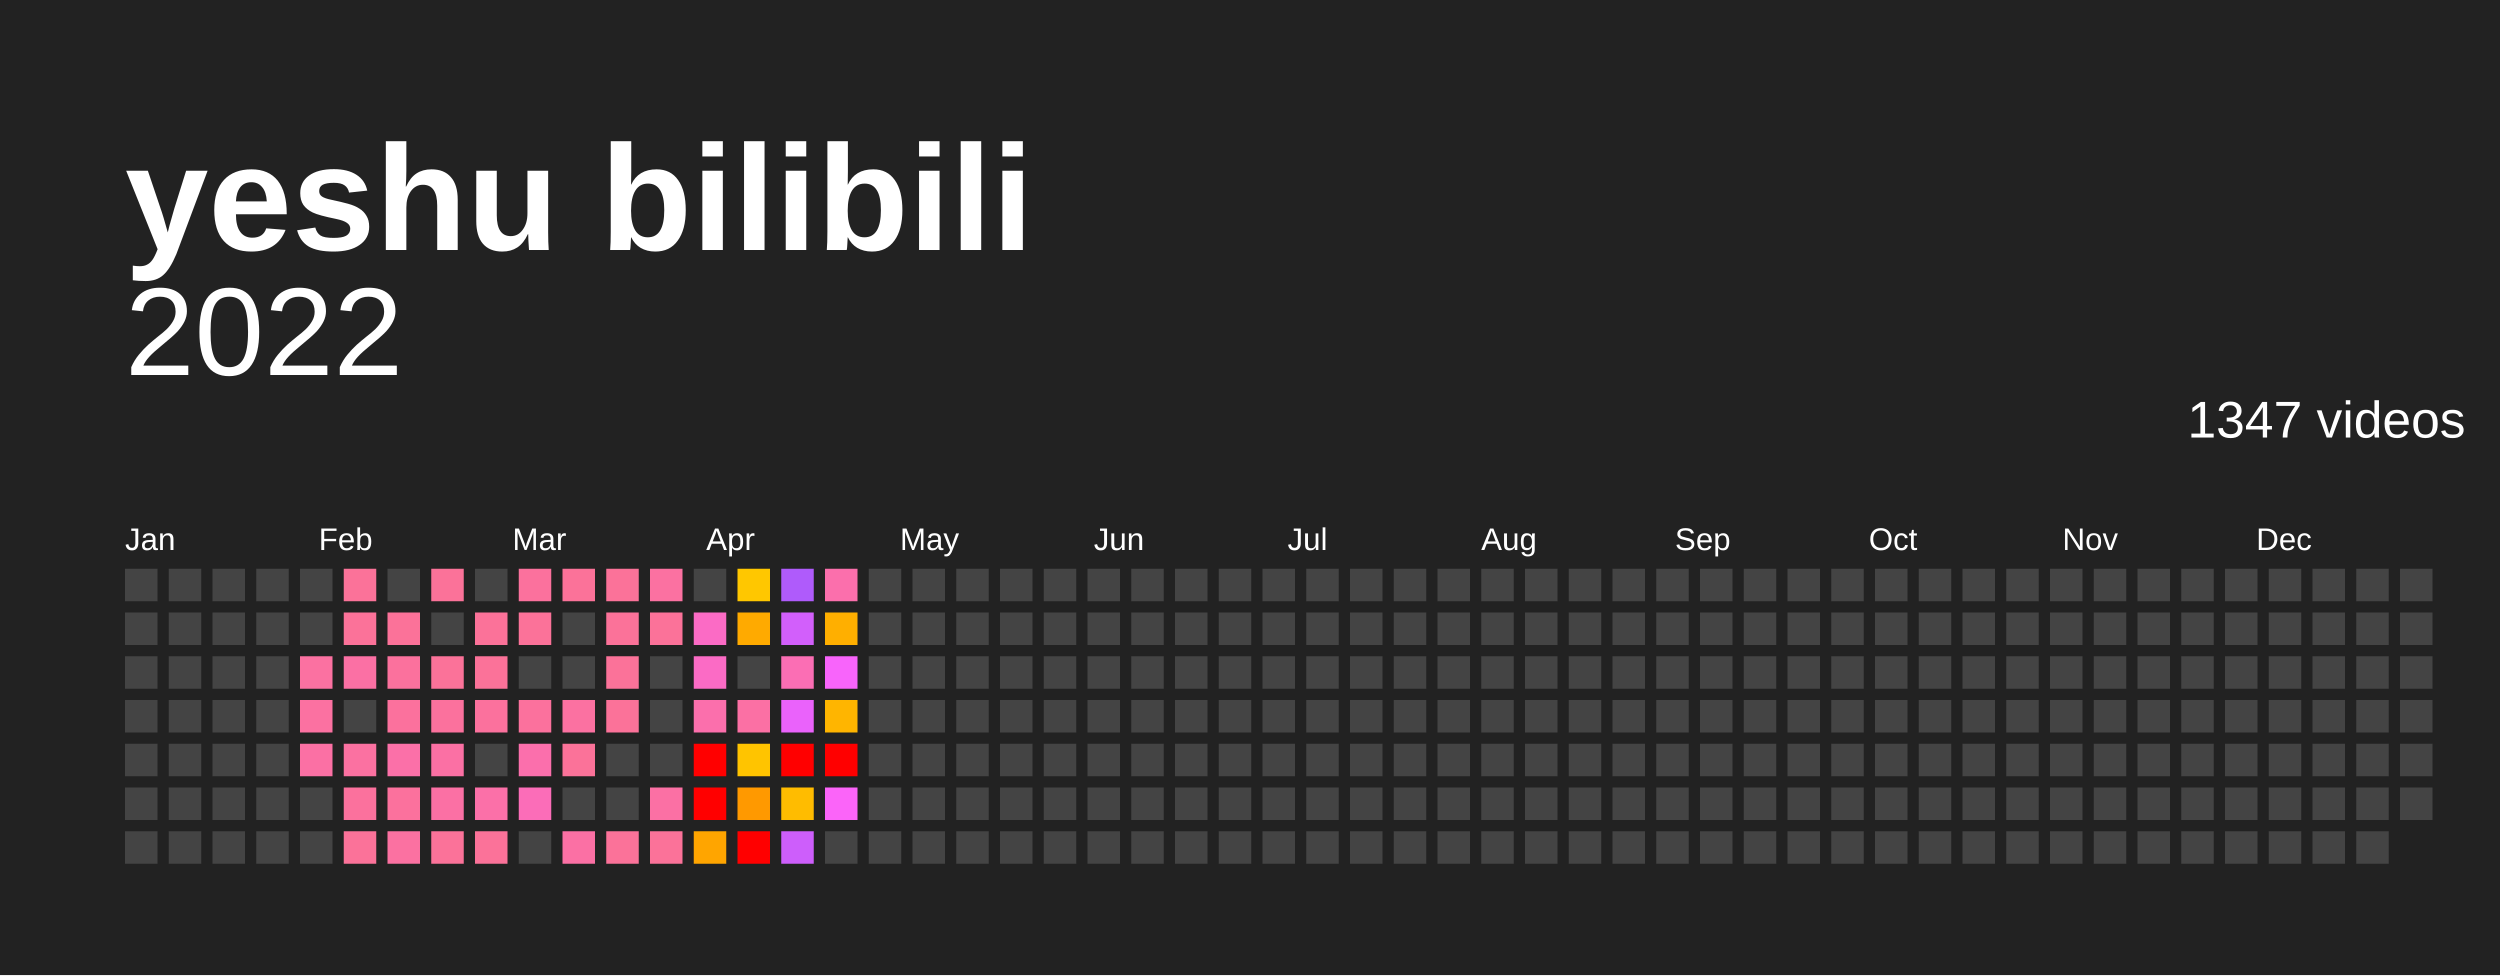
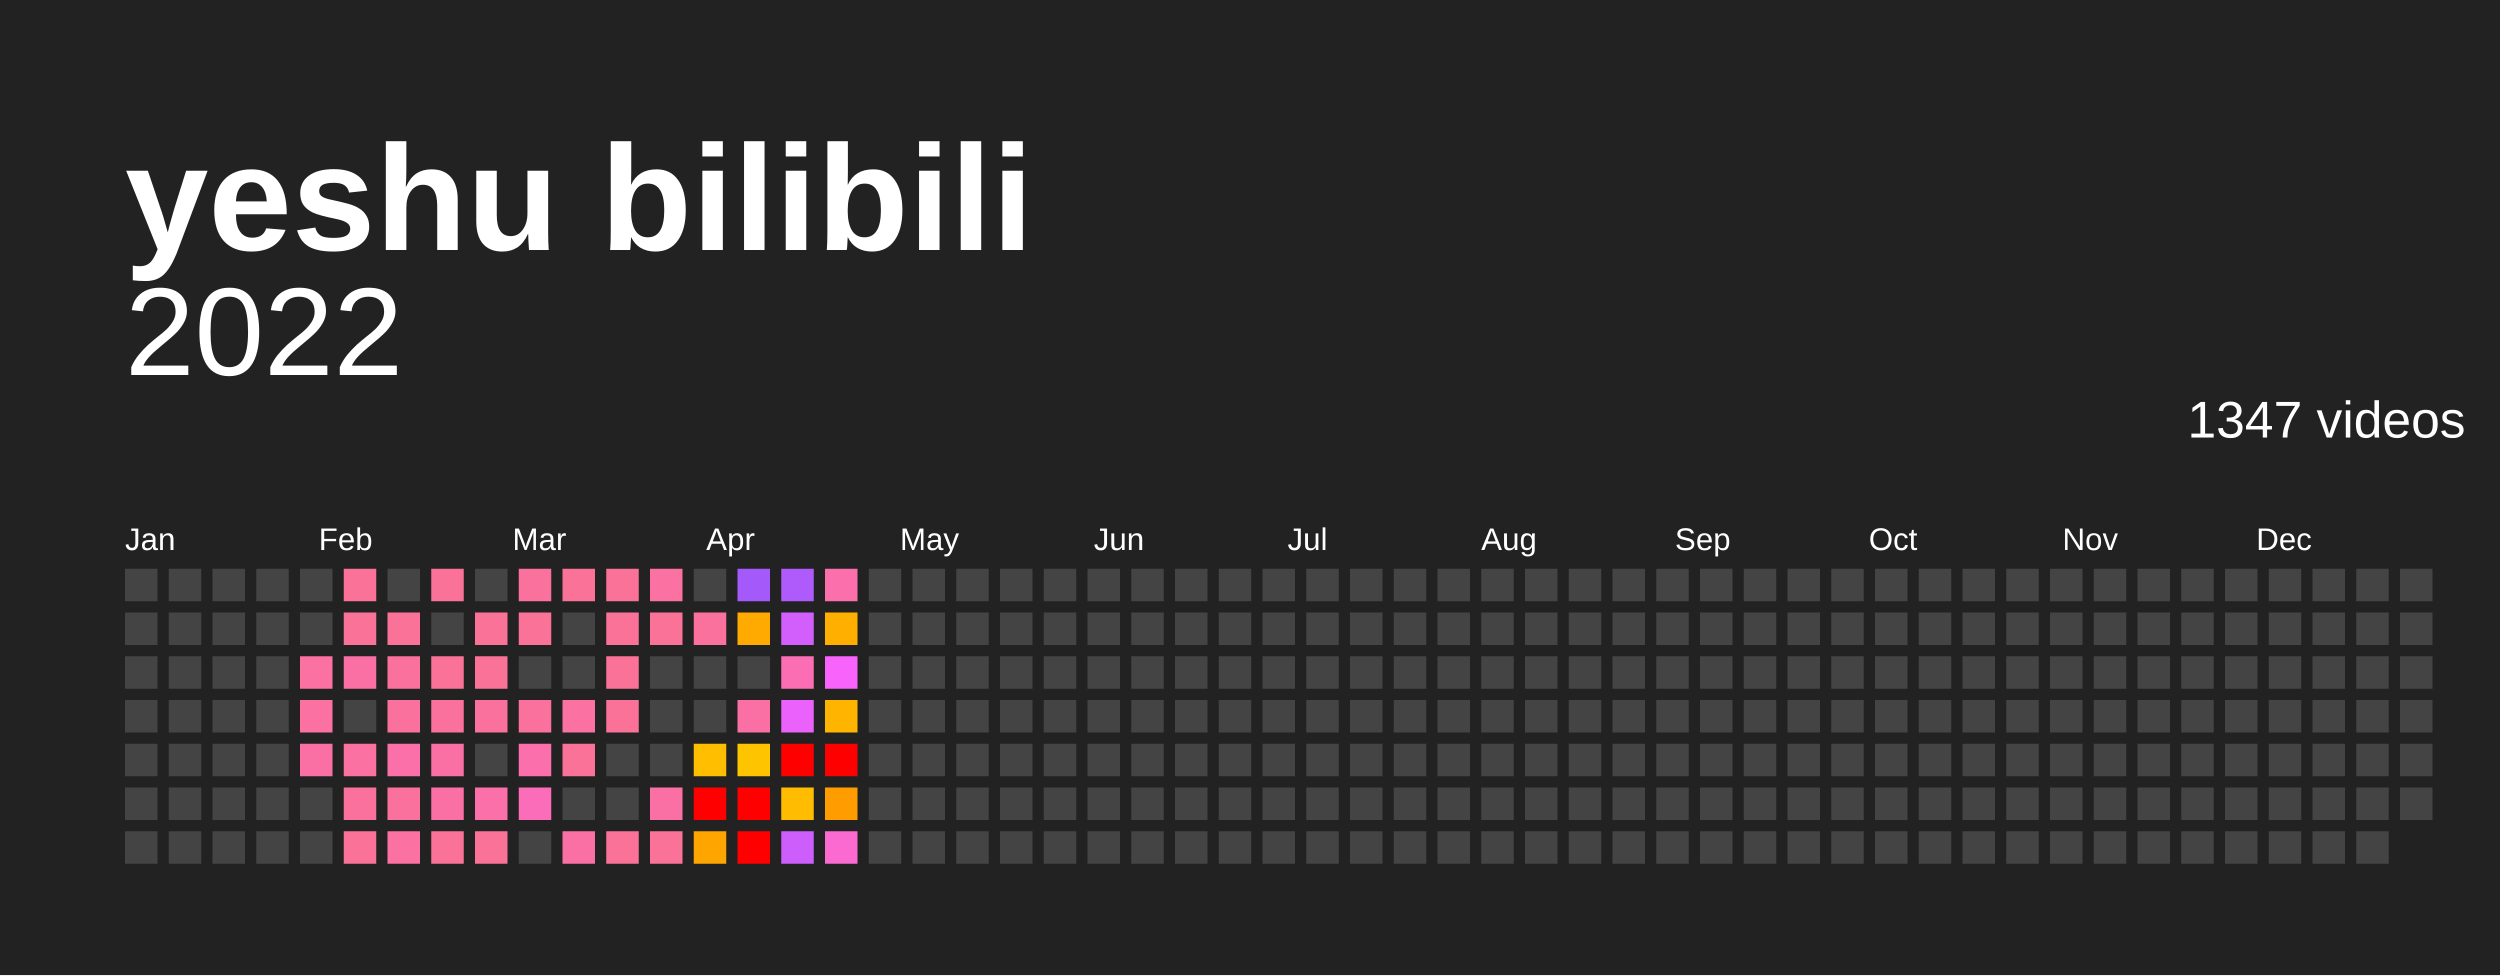
<svg xmlns="http://www.w3.org/2000/svg" baseProfile="full" height="78mm" version="1.1" viewBox="0,0,200,78" width="200mm">
  <defs />
  <rect fill="#222222" height="78" width="200" x="0" y="0" />
  <text fill="#FFFFFF" style="font-size:12px; font-family:Arial; font-weight:bold;" x="10" y="20">yeshu bilibili</text>
  <text alignment-baseline="hanging" fill="#FFFFFF" style="font-size:10.0px; font-family:Arial;" x="10" y="30">2022</text>
  <text alignment-baseline="hanging" fill="#FFFFFF" style="font-size:4.125px; font-family:Arial;" x="175" y="35">1347 videos</text>
  <text fill="#FFFFFF" style="font-size:2.5px; font-family:Arial" x="10.0" y="44">Jan</text>
  <text fill="#FFFFFF" style="font-size:2.5px; font-family:Arial" x="25.5" y="44">Feb</text>
  <text fill="#FFFFFF" style="font-size:2.5px; font-family:Arial" x="41.0" y="44">Mar</text>
  <text fill="#FFFFFF" style="font-size:2.5px; font-family:Arial" x="56.5" y="44">Apr</text>
  <text fill="#FFFFFF" style="font-size:2.5px; font-family:Arial" x="72.0" y="44">May</text>
  <text fill="#FFFFFF" style="font-size:2.5px; font-family:Arial" x="87.5" y="44">Jun</text>
  <text fill="#FFFFFF" style="font-size:2.5px; font-family:Arial" x="103.0" y="44">Jul</text>
  <text fill="#FFFFFF" style="font-size:2.5px; font-family:Arial" x="118.5" y="44">Aug</text>
  <text fill="#FFFFFF" style="font-size:2.5px; font-family:Arial" x="134.0" y="44">Sep</text>
  <text fill="#FFFFFF" style="font-size:2.5px; font-family:Arial" x="149.5" y="44">Oct</text>
  <text fill="#FFFFFF" style="font-size:2.5px; font-family:Arial" x="165.0" y="44">Nov</text>
  <text fill="#FFFFFF" style="font-size:2.5px; font-family:Arial" x="180.5" y="44">Dec</text>
  <rect fill="#444444" height="2.6" width="2.6" x="10.0" y="45.5" />
  <rect fill="#444444" height="2.6" width="2.6" x="10.0" y="49.0" />
  <rect fill="#444444" height="2.6" width="2.6" x="10.0" y="52.5" />
  <rect fill="#444444" height="2.6" width="2.6" x="10.0" y="56.0" />
  <rect fill="#444444" height="2.6" width="2.6" x="10.0" y="59.5" />
  <rect fill="#444444" height="2.6" width="2.6" x="10.0" y="63.0" />
  <rect fill="#444444" height="2.6" width="2.6" x="10.0" y="66.5" />
  <rect fill="#444444" height="2.6" width="2.6" x="13.5" y="45.5" />
  <rect fill="#444444" height="2.6" width="2.6" x="13.5" y="49.0" />
  <rect fill="#444444" height="2.6" width="2.6" x="13.5" y="52.5" />
  <rect fill="#444444" height="2.6" width="2.6" x="13.5" y="56.0" />
  <rect fill="#444444" height="2.6" width="2.6" x="13.5" y="59.5" />
  <rect fill="#444444" height="2.6" width="2.6" x="13.5" y="63.0" />
  <rect fill="#444444" height="2.6" width="2.6" x="13.5" y="66.5" />
  <rect fill="#444444" height="2.6" width="2.6" x="17.0" y="45.5" />
  <rect fill="#444444" height="2.6" width="2.6" x="17.0" y="49.0" />
  <rect fill="#444444" height="2.6" width="2.6" x="17.0" y="52.5" />
  <rect fill="#444444" height="2.6" width="2.6" x="17.0" y="56.0" />
  <rect fill="#444444" height="2.6" width="2.6" x="17.0" y="59.5" />
  <rect fill="#444444" height="2.6" width="2.6" x="17.0" y="63.0" />
  <rect fill="#444444" height="2.6" width="2.6" x="17.0" y="66.5" />
  <rect fill="#444444" height="2.6" width="2.6" x="20.5" y="45.5" />
  <rect fill="#444444" height="2.6" width="2.6" x="20.5" y="49.0" />
  <rect fill="#444444" height="2.6" width="2.6" x="20.5" y="52.5" />
  <rect fill="#444444" height="2.6" width="2.6" x="20.5" y="56.0" />
  <rect fill="#444444" height="2.6" width="2.6" x="20.5" y="59.5" />
  <rect fill="#444444" height="2.6" width="2.6" x="20.5" y="63.0" />
  <rect fill="#444444" height="2.6" width="2.6" x="20.5" y="66.5" />
  <rect fill="#444444" height="2.6" width="2.6" x="24.0" y="45.5" />
  <rect fill="#444444" height="2.6" width="2.6" x="24.0" y="49.0" />
  <rect fill="#fb71a1" height="2.6" width="2.6" x="24.0" y="52.5" />
  <rect fill="#fb71a1" height="2.6" width="2.6" x="24.0" y="56.0" />
  <rect fill="#fb70a4" height="2.6" width="2.6" x="24.0" y="59.5" />
  <rect fill="#444444" height="2.6" width="2.6" x="24.0" y="63.0" />
  <rect fill="#444444" height="2.6" width="2.6" x="24.0" y="66.5" />
  <rect fill="#fb7299" height="2.6" width="2.6" x="27.5" y="45.5" />
  <rect fill="#fb7299" height="2.6" width="2.6" x="27.5" y="49.0" />
  <rect fill="#fb70a4" height="2.6" width="2.6" x="27.5" y="52.5" />
  <rect fill="#444444" height="2.6" width="2.6" x="27.5" y="56.0" />
  <rect fill="#fb71a1" height="2.6" width="2.6" x="27.5" y="59.5" />
  <rect fill="#fb719d" height="2.6" width="2.6" x="27.5" y="63.0" />
  <rect fill="#fb7299" height="2.6" width="2.6" x="27.5" y="66.5" />
  <rect fill="#444444" height="2.6" width="2.6" x="31.0" y="45.5" />
  <rect fill="#fb7299" height="2.6" width="2.6" x="31.0" y="49.0" />
  <rect fill="#fb719d" height="2.6" width="2.6" x="31.0" y="52.5" />
  <rect fill="#fb719d" height="2.6" width="2.6" x="31.0" y="56.0" />
  <rect fill="#fb70a8" height="2.6" width="2.6" x="31.0" y="59.5" />
  <rect fill="#fb719d" height="2.6" width="2.6" x="31.0" y="63.0" />
  <rect fill="#fb71a1" height="2.6" width="2.6" x="31.0" y="66.5" />
  <rect fill="#fb7299" height="2.6" width="2.6" x="34.5" y="45.5" />
  <rect fill="#444444" height="2.6" width="2.6" x="34.5" y="49.0" />
  <rect fill="#fb7299" height="2.6" width="2.6" x="34.5" y="52.5" />
  <rect fill="#fb719d" height="2.6" width="2.6" x="34.5" y="56.0" />
  <rect fill="#fb70a4" height="2.6" width="2.6" x="34.5" y="59.5" />
  <rect fill="#fb70a4" height="2.6" width="2.6" x="34.5" y="63.0" />
  <rect fill="#fb7299" height="2.6" width="2.6" x="34.5" y="66.5" />
  <rect fill="#444444" height="2.6" width="2.6" x="38.0" y="45.5" />
  <rect fill="#fb7299" height="2.6" width="2.6" x="38.0" y="49.0" />
  <rect fill="#fb7299" height="2.6" width="2.6" x="38.0" y="52.5" />
  <rect fill="#fb719d" height="2.6" width="2.6" x="38.0" y="56.0" />
  <rect fill="#444444" height="2.6" width="2.6" x="38.0" y="59.5" />
  <rect fill="#fb70a8" height="2.6" width="2.6" x="38.0" y="63.0" />
  <rect fill="#fb7299" height="2.6" width="2.6" x="38.0" y="66.5" />
  <rect fill="#fb719d" height="2.6" width="2.6" x="41.5" y="45.5" />
  <rect fill="#fb7299" height="2.6" width="2.6" x="41.5" y="49.0" />
  <rect fill="#444444" height="2.6" width="2.6" x="41.5" y="52.5" />
  <rect fill="#fb719d" height="2.6" width="2.6" x="41.5" y="56.0" />
  <rect fill="#fb6fac" height="2.6" width="2.6" x="41.5" y="59.5" />
  <rect fill="#fb6db8" height="2.6" width="2.6" x="41.5" y="63.0" />
  <rect fill="#444444" height="2.6" width="2.6" x="41.5" y="66.5" />
  <rect fill="#fb7299" height="2.6" width="2.6" x="45.0" y="45.5" />
  <rect fill="#444444" height="2.6" width="2.6" x="45.0" y="49.0" />
  <rect fill="#444444" height="2.6" width="2.6" x="45.0" y="52.5" />
  <rect fill="#fb71a1" height="2.6" width="2.6" x="45.0" y="56.0" />
  <rect fill="#fb7299" height="2.6" width="2.6" x="45.0" y="59.5" />
  <rect fill="#444444" height="2.6" width="2.6" x="45.0" y="63.0" />
  <rect fill="#fb70a4" height="2.6" width="2.6" x="45.0" y="66.5" />
  <rect fill="#fb7299" height="2.6" width="2.6" x="48.5" y="45.5" />
  <rect fill="#fb7299" height="2.6" width="2.6" x="48.5" y="49.0" />
  <rect fill="#fb7299" height="2.6" width="2.6" x="48.5" y="52.5" />
  <rect fill="#fb7299" height="2.6" width="2.6" x="48.5" y="56.0" />
  <rect fill="#444444" height="2.6" width="2.6" x="48.5" y="59.5" />
  <rect fill="#444444" height="2.6" width="2.6" x="48.5" y="63.0" />
  <rect fill="#fb7299" height="2.6" width="2.6" x="48.5" y="66.5" />
  <rect fill="#fb71a1" height="2.6" width="2.6" x="52.0" y="45.5" />
  <rect fill="#fb7299" height="2.6" width="2.6" x="52.0" y="49.0" />
  <rect fill="#444444" height="2.6" width="2.6" x="52.0" y="52.5" />
  <rect fill="#444444" height="2.6" width="2.6" x="52.0" y="56.0" />
  <rect fill="#444444" height="2.6" width="2.6" x="52.0" y="59.5" />
  <rect fill="#fb70a4" height="2.6" width="2.6" x="52.0" y="63.0" />
  <rect fill="#fb7299" height="2.6" width="2.6" x="52.0" y="66.5" />
  <rect fill="#444444" height="2.6" width="2.6" x="55.5" y="45.5" />
-   <rect fill="#fb6bc5" height="2.6" width="2.6" x="55.5" y="49.0" />
-   <rect fill="#fb6bc5" height="2.6" width="2.6" x="55.5" y="52.5" />
-   <rect fill="#fb6fac" height="2.6" width="2.6" x="55.5" y="56.0" />
-   <rect fill="red" height="2.6" width="2.6" x="55.5" y="59.5" />
+   <rect fill="#fb719d" height="2.6" width="2.6" x="55.5" y="49.0" />
+   <rect fill="#444444" height="2.6" width="2.6" x="55.5" y="52.5" />
+   <rect fill="#444444" height="2.6" width="2.6" x="55.5" y="56.0" />
+   <rect fill="#ffbe00" height="2.6" width="2.6" x="55.5" y="59.5" />
  <rect fill="red" height="2.6" width="2.6" x="55.5" y="63.0" />
  <rect fill="#ffa500" height="2.6" width="2.6" x="55.5" y="66.5" />
-   <rect fill="#ffc700" height="2.6" width="2.6" x="59.0" y="45.5" />
+   <rect fill="#a45afb" height="2.6" width="2.6" x="59.0" y="45.5" />
  <rect fill="#ffaa00" height="2.6" width="2.6" x="59.0" y="49.0" />
  <rect fill="#444444" height="2.6" width="2.6" x="59.0" y="52.5" />
  <rect fill="#fb70a4" height="2.6" width="2.6" x="59.0" y="56.0" />
  <rect fill="#ffc400" height="2.6" width="2.6" x="59.0" y="59.5" />
-   <rect fill="#ff9900" height="2.6" width="2.6" x="59.0" y="63.0" />
+   <rect fill="red" height="2.6" width="2.6" x="59.0" y="63.0" />
  <rect fill="red" height="2.6" width="2.6" x="59.0" y="66.5" />
  <rect fill="#af5bfb" height="2.6" width="2.6" x="62.5" y="45.5" />
  <rect fill="#d25ffb" height="2.6" width="2.6" x="62.5" y="49.0" />
  <rect fill="#fb6eb4" height="2.6" width="2.6" x="62.5" y="52.5" />
  <rect fill="#ea62fb" height="2.6" width="2.6" x="62.5" y="56.0" />
  <rect fill="red" height="2.6" width="2.6" x="62.5" y="59.5" />
  <rect fill="#ffbc00" height="2.6" width="2.6" x="62.5" y="63.0" />
  <rect fill="#cd5efb" height="2.6" width="2.6" x="62.5" y="66.5" />
  <rect fill="#fb6fac" height="2.6" width="2.6" x="66.0" y="45.5" />
  <rect fill="#ffaf00" height="2.6" width="2.6" x="66.0" y="49.0" />
  <rect fill="#f864fb" height="2.6" width="2.6" x="66.0" y="52.5" />
  <rect fill="#ffb500" height="2.6" width="2.6" x="66.0" y="56.0" />
  <rect fill="red" height="2.6" width="2.6" x="66.0" y="59.5" />
-   <rect fill="#fb64f9" height="2.6" width="2.6" x="66.0" y="63.0" />
-   <rect fill="#444444" height="2.6" width="2.6" x="66.0" y="66.5" />
+   <rect fill="#ff9d00" height="2.6" width="2.6" x="66.0" y="63.0" />
+   <rect fill="#fb6ad1" height="2.6" width="2.6" x="66.0" y="66.5" />
  <rect fill="#444444" height="2.6" width="2.6" x="69.5" y="45.5" />
  <rect fill="#444444" height="2.6" width="2.6" x="69.5" y="49.0" />
  <rect fill="#444444" height="2.6" width="2.6" x="69.5" y="52.5" />
  <rect fill="#444444" height="2.6" width="2.6" x="69.5" y="56.0" />
  <rect fill="#444444" height="2.6" width="2.6" x="69.5" y="59.5" />
  <rect fill="#444444" height="2.6" width="2.6" x="69.5" y="63.0" />
  <rect fill="#444444" height="2.6" width="2.6" x="69.5" y="66.5" />
  <rect fill="#444444" height="2.6" width="2.6" x="73.0" y="45.5" />
  <rect fill="#444444" height="2.6" width="2.6" x="73.0" y="49.0" />
  <rect fill="#444444" height="2.6" width="2.6" x="73.0" y="52.5" />
  <rect fill="#444444" height="2.6" width="2.6" x="73.0" y="56.0" />
  <rect fill="#444444" height="2.6" width="2.6" x="73.0" y="59.5" />
  <rect fill="#444444" height="2.6" width="2.6" x="73.0" y="63.0" />
  <rect fill="#444444" height="2.6" width="2.6" x="73.0" y="66.5" />
  <rect fill="#444444" height="2.6" width="2.6" x="76.5" y="45.5" />
  <rect fill="#444444" height="2.6" width="2.6" x="76.5" y="49.0" />
  <rect fill="#444444" height="2.6" width="2.6" x="76.5" y="52.5" />
  <rect fill="#444444" height="2.6" width="2.6" x="76.5" y="56.0" />
  <rect fill="#444444" height="2.6" width="2.6" x="76.5" y="59.5" />
  <rect fill="#444444" height="2.6" width="2.6" x="76.5" y="63.0" />
  <rect fill="#444444" height="2.6" width="2.6" x="76.5" y="66.5" />
  <rect fill="#444444" height="2.6" width="2.6" x="80.0" y="45.5" />
  <rect fill="#444444" height="2.6" width="2.6" x="80.0" y="49.0" />
  <rect fill="#444444" height="2.6" width="2.6" x="80.0" y="52.5" />
  <rect fill="#444444" height="2.6" width="2.6" x="80.0" y="56.0" />
  <rect fill="#444444" height="2.6" width="2.6" x="80.0" y="59.5" />
  <rect fill="#444444" height="2.6" width="2.6" x="80.0" y="63.0" />
  <rect fill="#444444" height="2.6" width="2.6" x="80.0" y="66.5" />
  <rect fill="#444444" height="2.6" width="2.6" x="83.5" y="45.5" />
  <rect fill="#444444" height="2.6" width="2.6" x="83.5" y="49.0" />
  <rect fill="#444444" height="2.6" width="2.6" x="83.5" y="52.5" />
  <rect fill="#444444" height="2.6" width="2.6" x="83.5" y="56.0" />
  <rect fill="#444444" height="2.6" width="2.6" x="83.5" y="59.5" />
  <rect fill="#444444" height="2.6" width="2.6" x="83.5" y="63.0" />
  <rect fill="#444444" height="2.6" width="2.6" x="83.5" y="66.5" />
  <rect fill="#444444" height="2.6" width="2.6" x="87.0" y="45.5" />
  <rect fill="#444444" height="2.6" width="2.6" x="87.0" y="49.0" />
  <rect fill="#444444" height="2.6" width="2.6" x="87.0" y="52.5" />
  <rect fill="#444444" height="2.6" width="2.6" x="87.0" y="56.0" />
  <rect fill="#444444" height="2.6" width="2.6" x="87.0" y="59.5" />
  <rect fill="#444444" height="2.6" width="2.6" x="87.0" y="63.0" />
  <rect fill="#444444" height="2.6" width="2.6" x="87.0" y="66.5" />
  <rect fill="#444444" height="2.6" width="2.6" x="90.5" y="45.5" />
  <rect fill="#444444" height="2.6" width="2.6" x="90.5" y="49.0" />
  <rect fill="#444444" height="2.6" width="2.6" x="90.5" y="52.5" />
  <rect fill="#444444" height="2.6" width="2.6" x="90.5" y="56.0" />
  <rect fill="#444444" height="2.6" width="2.6" x="90.5" y="59.5" />
  <rect fill="#444444" height="2.6" width="2.6" x="90.5" y="63.0" />
  <rect fill="#444444" height="2.6" width="2.6" x="90.5" y="66.5" />
  <rect fill="#444444" height="2.6" width="2.6" x="94.0" y="45.5" />
  <rect fill="#444444" height="2.6" width="2.6" x="94.0" y="49.0" />
  <rect fill="#444444" height="2.6" width="2.6" x="94.0" y="52.5" />
  <rect fill="#444444" height="2.6" width="2.6" x="94.0" y="56.0" />
  <rect fill="#444444" height="2.6" width="2.6" x="94.0" y="59.5" />
  <rect fill="#444444" height="2.6" width="2.6" x="94.0" y="63.0" />
  <rect fill="#444444" height="2.6" width="2.6" x="94.0" y="66.5" />
  <rect fill="#444444" height="2.6" width="2.6" x="97.5" y="45.5" />
  <rect fill="#444444" height="2.6" width="2.6" x="97.5" y="49.0" />
  <rect fill="#444444" height="2.6" width="2.6" x="97.5" y="52.5" />
  <rect fill="#444444" height="2.6" width="2.6" x="97.5" y="56.0" />
  <rect fill="#444444" height="2.6" width="2.6" x="97.5" y="59.5" />
  <rect fill="#444444" height="2.6" width="2.6" x="97.5" y="63.0" />
  <rect fill="#444444" height="2.6" width="2.6" x="97.5" y="66.5" />
  <rect fill="#444444" height="2.6" width="2.6" x="101.0" y="45.5" />
  <rect fill="#444444" height="2.6" width="2.6" x="101.0" y="49.0" />
  <rect fill="#444444" height="2.6" width="2.6" x="101.0" y="52.5" />
  <rect fill="#444444" height="2.6" width="2.6" x="101.0" y="56.0" />
  <rect fill="#444444" height="2.6" width="2.6" x="101.0" y="59.5" />
  <rect fill="#444444" height="2.6" width="2.6" x="101.0" y="63.0" />
  <rect fill="#444444" height="2.6" width="2.6" x="101.0" y="66.5" />
  <rect fill="#444444" height="2.6" width="2.6" x="104.5" y="45.5" />
  <rect fill="#444444" height="2.6" width="2.6" x="104.5" y="49.0" />
  <rect fill="#444444" height="2.6" width="2.6" x="104.5" y="52.5" />
  <rect fill="#444444" height="2.6" width="2.6" x="104.5" y="56.0" />
  <rect fill="#444444" height="2.6" width="2.6" x="104.5" y="59.5" />
  <rect fill="#444444" height="2.6" width="2.6" x="104.5" y="63.0" />
  <rect fill="#444444" height="2.6" width="2.6" x="104.5" y="66.5" />
  <rect fill="#444444" height="2.6" width="2.6" x="108.0" y="45.5" />
  <rect fill="#444444" height="2.6" width="2.6" x="108.0" y="49.0" />
  <rect fill="#444444" height="2.6" width="2.6" x="108.0" y="52.5" />
  <rect fill="#444444" height="2.6" width="2.6" x="108.0" y="56.0" />
  <rect fill="#444444" height="2.6" width="2.6" x="108.0" y="59.5" />
  <rect fill="#444444" height="2.6" width="2.6" x="108.0" y="63.0" />
  <rect fill="#444444" height="2.6" width="2.6" x="108.0" y="66.5" />
  <rect fill="#444444" height="2.6" width="2.6" x="111.5" y="45.5" />
  <rect fill="#444444" height="2.6" width="2.6" x="111.5" y="49.0" />
  <rect fill="#444444" height="2.6" width="2.6" x="111.5" y="52.5" />
  <rect fill="#444444" height="2.6" width="2.6" x="111.5" y="56.0" />
  <rect fill="#444444" height="2.6" width="2.6" x="111.5" y="59.5" />
  <rect fill="#444444" height="2.6" width="2.6" x="111.5" y="63.0" />
  <rect fill="#444444" height="2.6" width="2.6" x="111.5" y="66.5" />
  <rect fill="#444444" height="2.6" width="2.6" x="115.0" y="45.5" />
  <rect fill="#444444" height="2.6" width="2.6" x="115.0" y="49.0" />
  <rect fill="#444444" height="2.6" width="2.6" x="115.0" y="52.5" />
  <rect fill="#444444" height="2.6" width="2.6" x="115.0" y="56.0" />
  <rect fill="#444444" height="2.6" width="2.6" x="115.0" y="59.5" />
  <rect fill="#444444" height="2.6" width="2.6" x="115.0" y="63.0" />
  <rect fill="#444444" height="2.6" width="2.6" x="115.0" y="66.5" />
  <rect fill="#444444" height="2.6" width="2.6" x="118.5" y="45.5" />
  <rect fill="#444444" height="2.6" width="2.6" x="118.5" y="49.0" />
  <rect fill="#444444" height="2.6" width="2.6" x="118.5" y="52.5" />
  <rect fill="#444444" height="2.6" width="2.6" x="118.5" y="56.0" />
  <rect fill="#444444" height="2.6" width="2.6" x="118.5" y="59.5" />
  <rect fill="#444444" height="2.6" width="2.6" x="118.5" y="63.0" />
  <rect fill="#444444" height="2.6" width="2.6" x="118.5" y="66.5" />
  <rect fill="#444444" height="2.6" width="2.6" x="122.0" y="45.5" />
  <rect fill="#444444" height="2.6" width="2.6" x="122.0" y="49.0" />
  <rect fill="#444444" height="2.6" width="2.6" x="122.0" y="52.5" />
  <rect fill="#444444" height="2.6" width="2.6" x="122.0" y="56.0" />
  <rect fill="#444444" height="2.6" width="2.6" x="122.0" y="59.5" />
  <rect fill="#444444" height="2.6" width="2.6" x="122.0" y="63.0" />
  <rect fill="#444444" height="2.6" width="2.6" x="122.0" y="66.5" />
  <rect fill="#444444" height="2.6" width="2.6" x="125.5" y="45.5" />
  <rect fill="#444444" height="2.6" width="2.6" x="125.5" y="49.0" />
  <rect fill="#444444" height="2.6" width="2.6" x="125.5" y="52.5" />
  <rect fill="#444444" height="2.6" width="2.6" x="125.5" y="56.0" />
  <rect fill="#444444" height="2.6" width="2.6" x="125.5" y="59.5" />
  <rect fill="#444444" height="2.6" width="2.6" x="125.5" y="63.0" />
  <rect fill="#444444" height="2.6" width="2.6" x="125.5" y="66.5" />
  <rect fill="#444444" height="2.6" width="2.6" x="129.0" y="45.5" />
  <rect fill="#444444" height="2.6" width="2.6" x="129.0" y="49.0" />
  <rect fill="#444444" height="2.6" width="2.6" x="129.0" y="52.5" />
  <rect fill="#444444" height="2.6" width="2.6" x="129.0" y="56.0" />
  <rect fill="#444444" height="2.6" width="2.6" x="129.0" y="59.5" />
  <rect fill="#444444" height="2.6" width="2.6" x="129.0" y="63.0" />
  <rect fill="#444444" height="2.6" width="2.6" x="129.0" y="66.5" />
  <rect fill="#444444" height="2.6" width="2.6" x="132.5" y="45.5" />
  <rect fill="#444444" height="2.6" width="2.6" x="132.5" y="49.0" />
  <rect fill="#444444" height="2.6" width="2.6" x="132.5" y="52.5" />
  <rect fill="#444444" height="2.6" width="2.6" x="132.5" y="56.0" />
  <rect fill="#444444" height="2.6" width="2.6" x="132.5" y="59.5" />
  <rect fill="#444444" height="2.6" width="2.6" x="132.5" y="63.0" />
  <rect fill="#444444" height="2.6" width="2.6" x="132.5" y="66.5" />
  <rect fill="#444444" height="2.6" width="2.6" x="136.0" y="45.5" />
  <rect fill="#444444" height="2.6" width="2.6" x="136.0" y="49.0" />
  <rect fill="#444444" height="2.6" width="2.6" x="136.0" y="52.5" />
  <rect fill="#444444" height="2.6" width="2.6" x="136.0" y="56.0" />
  <rect fill="#444444" height="2.6" width="2.6" x="136.0" y="59.5" />
  <rect fill="#444444" height="2.6" width="2.6" x="136.0" y="63.0" />
  <rect fill="#444444" height="2.6" width="2.6" x="136.0" y="66.5" />
  <rect fill="#444444" height="2.6" width="2.6" x="139.5" y="45.5" />
  <rect fill="#444444" height="2.6" width="2.6" x="139.5" y="49.0" />
  <rect fill="#444444" height="2.6" width="2.6" x="139.5" y="52.5" />
  <rect fill="#444444" height="2.6" width="2.6" x="139.5" y="56.0" />
  <rect fill="#444444" height="2.6" width="2.6" x="139.5" y="59.5" />
  <rect fill="#444444" height="2.6" width="2.6" x="139.5" y="63.0" />
  <rect fill="#444444" height="2.6" width="2.6" x="139.5" y="66.5" />
  <rect fill="#444444" height="2.6" width="2.6" x="143.0" y="45.5" />
  <rect fill="#444444" height="2.6" width="2.6" x="143.0" y="49.0" />
  <rect fill="#444444" height="2.6" width="2.6" x="143.0" y="52.5" />
  <rect fill="#444444" height="2.6" width="2.6" x="143.0" y="56.0" />
  <rect fill="#444444" height="2.6" width="2.6" x="143.0" y="59.5" />
  <rect fill="#444444" height="2.6" width="2.6" x="143.0" y="63.0" />
  <rect fill="#444444" height="2.6" width="2.6" x="143.0" y="66.5" />
  <rect fill="#444444" height="2.6" width="2.6" x="146.5" y="45.5" />
  <rect fill="#444444" height="2.6" width="2.6" x="146.5" y="49.0" />
  <rect fill="#444444" height="2.6" width="2.6" x="146.5" y="52.5" />
  <rect fill="#444444" height="2.6" width="2.6" x="146.5" y="56.0" />
  <rect fill="#444444" height="2.6" width="2.6" x="146.5" y="59.5" />
  <rect fill="#444444" height="2.6" width="2.6" x="146.5" y="63.0" />
  <rect fill="#444444" height="2.6" width="2.6" x="146.5" y="66.5" />
  <rect fill="#444444" height="2.6" width="2.6" x="150.0" y="45.5" />
  <rect fill="#444444" height="2.6" width="2.6" x="150.0" y="49.0" />
  <rect fill="#444444" height="2.6" width="2.6" x="150.0" y="52.5" />
  <rect fill="#444444" height="2.6" width="2.6" x="150.0" y="56.0" />
  <rect fill="#444444" height="2.6" width="2.6" x="150.0" y="59.5" />
  <rect fill="#444444" height="2.6" width="2.6" x="150.0" y="63.0" />
  <rect fill="#444444" height="2.6" width="2.6" x="150.0" y="66.5" />
  <rect fill="#444444" height="2.6" width="2.6" x="153.5" y="45.5" />
  <rect fill="#444444" height="2.6" width="2.6" x="153.5" y="49.0" />
  <rect fill="#444444" height="2.6" width="2.6" x="153.5" y="52.5" />
  <rect fill="#444444" height="2.6" width="2.6" x="153.5" y="56.0" />
  <rect fill="#444444" height="2.6" width="2.6" x="153.5" y="59.5" />
  <rect fill="#444444" height="2.6" width="2.6" x="153.5" y="63.0" />
  <rect fill="#444444" height="2.6" width="2.6" x="153.5" y="66.5" />
  <rect fill="#444444" height="2.6" width="2.6" x="157.0" y="45.5" />
  <rect fill="#444444" height="2.6" width="2.6" x="157.0" y="49.0" />
  <rect fill="#444444" height="2.6" width="2.6" x="157.0" y="52.5" />
  <rect fill="#444444" height="2.6" width="2.6" x="157.0" y="56.0" />
  <rect fill="#444444" height="2.6" width="2.6" x="157.0" y="59.5" />
  <rect fill="#444444" height="2.6" width="2.6" x="157.0" y="63.0" />
  <rect fill="#444444" height="2.6" width="2.6" x="157.0" y="66.5" />
  <rect fill="#444444" height="2.6" width="2.6" x="160.5" y="45.5" />
  <rect fill="#444444" height="2.6" width="2.6" x="160.5" y="49.0" />
  <rect fill="#444444" height="2.6" width="2.6" x="160.5" y="52.5" />
  <rect fill="#444444" height="2.6" width="2.6" x="160.5" y="56.0" />
  <rect fill="#444444" height="2.6" width="2.6" x="160.5" y="59.5" />
  <rect fill="#444444" height="2.6" width="2.6" x="160.5" y="63.0" />
  <rect fill="#444444" height="2.6" width="2.6" x="160.5" y="66.5" />
  <rect fill="#444444" height="2.6" width="2.6" x="164.0" y="45.5" />
  <rect fill="#444444" height="2.6" width="2.6" x="164.0" y="49.0" />
  <rect fill="#444444" height="2.6" width="2.6" x="164.0" y="52.5" />
  <rect fill="#444444" height="2.6" width="2.6" x="164.0" y="56.0" />
  <rect fill="#444444" height="2.6" width="2.6" x="164.0" y="59.5" />
  <rect fill="#444444" height="2.6" width="2.6" x="164.0" y="63.0" />
  <rect fill="#444444" height="2.6" width="2.6" x="164.0" y="66.5" />
  <rect fill="#444444" height="2.6" width="2.6" x="167.5" y="45.5" />
  <rect fill="#444444" height="2.6" width="2.6" x="167.5" y="49.0" />
  <rect fill="#444444" height="2.6" width="2.6" x="167.5" y="52.5" />
  <rect fill="#444444" height="2.6" width="2.6" x="167.5" y="56.0" />
  <rect fill="#444444" height="2.6" width="2.6" x="167.5" y="59.5" />
  <rect fill="#444444" height="2.6" width="2.6" x="167.5" y="63.0" />
  <rect fill="#444444" height="2.6" width="2.6" x="167.5" y="66.5" />
  <rect fill="#444444" height="2.6" width="2.6" x="171.0" y="45.5" />
  <rect fill="#444444" height="2.6" width="2.6" x="171.0" y="49.0" />
  <rect fill="#444444" height="2.6" width="2.6" x="171.0" y="52.5" />
  <rect fill="#444444" height="2.6" width="2.6" x="171.0" y="56.0" />
  <rect fill="#444444" height="2.6" width="2.6" x="171.0" y="59.5" />
  <rect fill="#444444" height="2.6" width="2.6" x="171.0" y="63.0" />
  <rect fill="#444444" height="2.6" width="2.6" x="171.0" y="66.5" />
  <rect fill="#444444" height="2.6" width="2.6" x="174.5" y="45.5" />
  <rect fill="#444444" height="2.6" width="2.6" x="174.5" y="49.0" />
  <rect fill="#444444" height="2.6" width="2.6" x="174.5" y="52.5" />
  <rect fill="#444444" height="2.6" width="2.6" x="174.5" y="56.0" />
  <rect fill="#444444" height="2.6" width="2.6" x="174.5" y="59.5" />
  <rect fill="#444444" height="2.6" width="2.6" x="174.5" y="63.0" />
  <rect fill="#444444" height="2.6" width="2.6" x="174.5" y="66.5" />
  <rect fill="#444444" height="2.6" width="2.6" x="178.0" y="45.5" />
  <rect fill="#444444" height="2.6" width="2.6" x="178.0" y="49.0" />
  <rect fill="#444444" height="2.6" width="2.6" x="178.0" y="52.5" />
  <rect fill="#444444" height="2.6" width="2.6" x="178.0" y="56.0" />
  <rect fill="#444444" height="2.6" width="2.6" x="178.0" y="59.5" />
  <rect fill="#444444" height="2.6" width="2.6" x="178.0" y="63.0" />
  <rect fill="#444444" height="2.6" width="2.6" x="178.0" y="66.5" />
  <rect fill="#444444" height="2.6" width="2.6" x="181.5" y="45.5" />
  <rect fill="#444444" height="2.6" width="2.6" x="181.5" y="49.0" />
  <rect fill="#444444" height="2.6" width="2.6" x="181.5" y="52.5" />
  <rect fill="#444444" height="2.6" width="2.6" x="181.5" y="56.0" />
  <rect fill="#444444" height="2.6" width="2.6" x="181.5" y="59.5" />
  <rect fill="#444444" height="2.6" width="2.6" x="181.5" y="63.0" />
  <rect fill="#444444" height="2.6" width="2.6" x="181.5" y="66.5" />
  <rect fill="#444444" height="2.6" width="2.6" x="185.0" y="45.5" />
  <rect fill="#444444" height="2.6" width="2.6" x="185.0" y="49.0" />
  <rect fill="#444444" height="2.6" width="2.6" x="185.0" y="52.5" />
  <rect fill="#444444" height="2.6" width="2.6" x="185.0" y="56.0" />
  <rect fill="#444444" height="2.6" width="2.6" x="185.0" y="59.5" />
  <rect fill="#444444" height="2.6" width="2.6" x="185.0" y="63.0" />
  <rect fill="#444444" height="2.6" width="2.6" x="185.0" y="66.5" />
  <rect fill="#444444" height="2.6" width="2.6" x="188.5" y="45.5" />
  <rect fill="#444444" height="2.6" width="2.6" x="188.5" y="49.0" />
  <rect fill="#444444" height="2.6" width="2.6" x="188.5" y="52.5" />
  <rect fill="#444444" height="2.6" width="2.6" x="188.5" y="56.0" />
  <rect fill="#444444" height="2.6" width="2.6" x="188.5" y="59.5" />
  <rect fill="#444444" height="2.6" width="2.6" x="188.5" y="63.0" />
  <rect fill="#444444" height="2.6" width="2.6" x="188.5" y="66.5" />
  <rect fill="#444444" height="2.6" width="2.6" x="192.0" y="45.5" />
  <rect fill="#444444" height="2.6" width="2.6" x="192.0" y="49.0" />
  <rect fill="#444444" height="2.6" width="2.6" x="192.0" y="52.5" />
  <rect fill="#444444" height="2.6" width="2.6" x="192.0" y="56.0" />
  <rect fill="#444444" height="2.6" width="2.6" x="192.0" y="59.5" />
  <rect fill="#444444" height="2.6" width="2.6" x="192.0" y="63.0" />
</svg>
